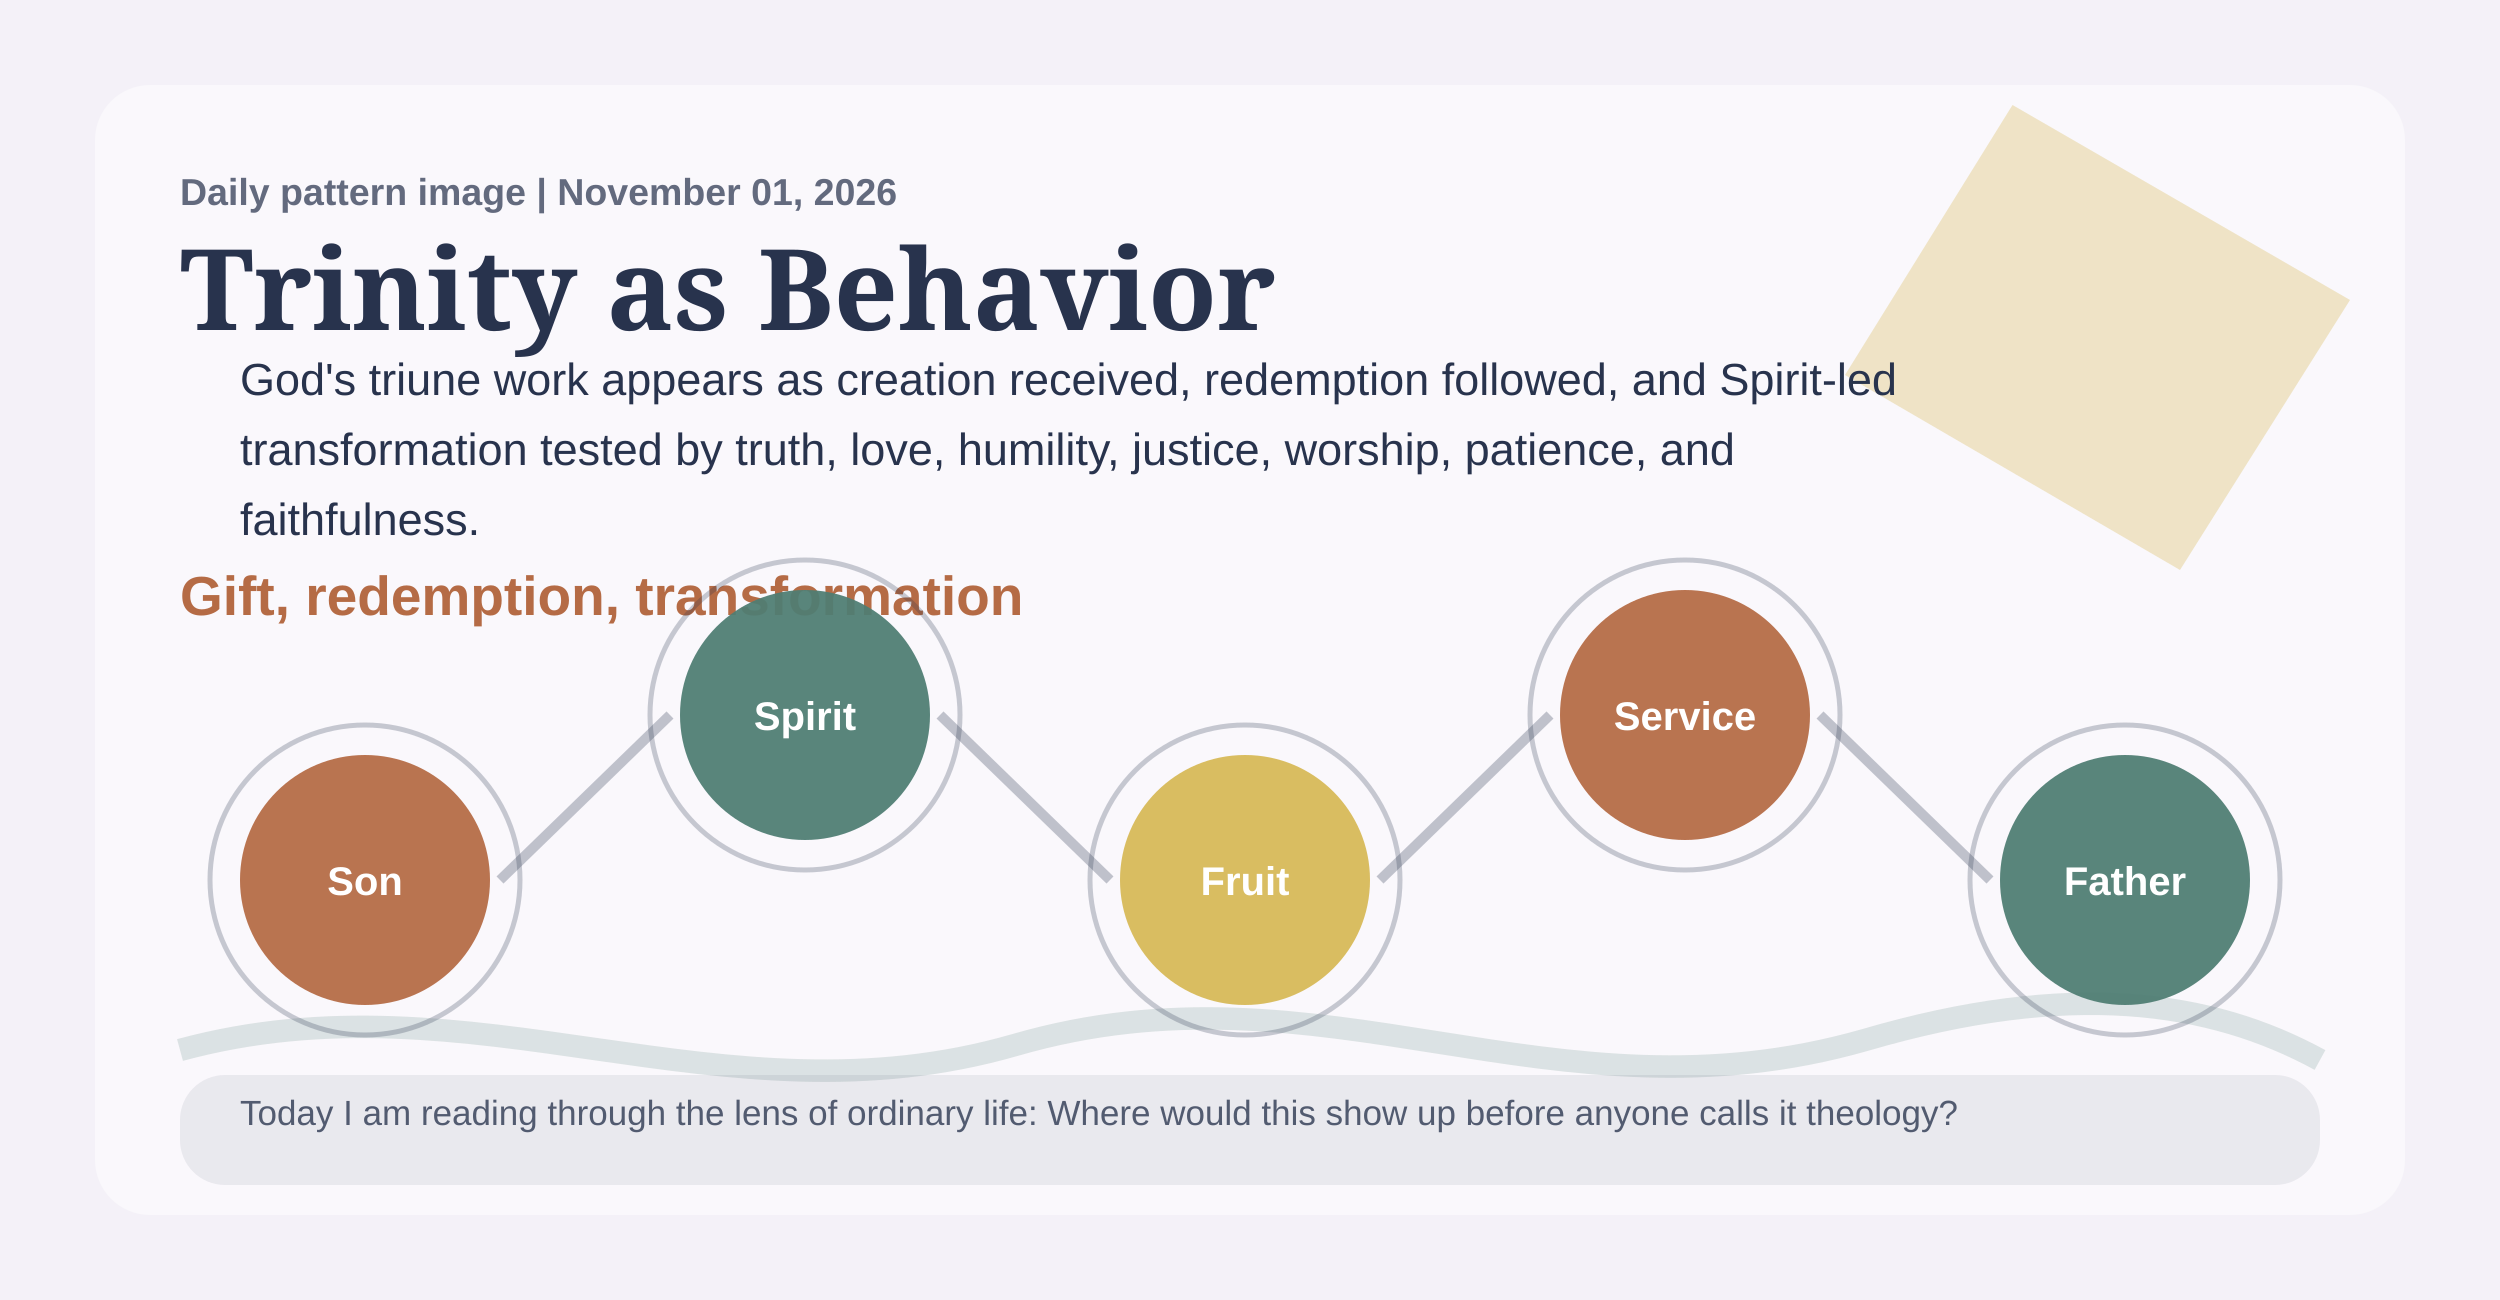
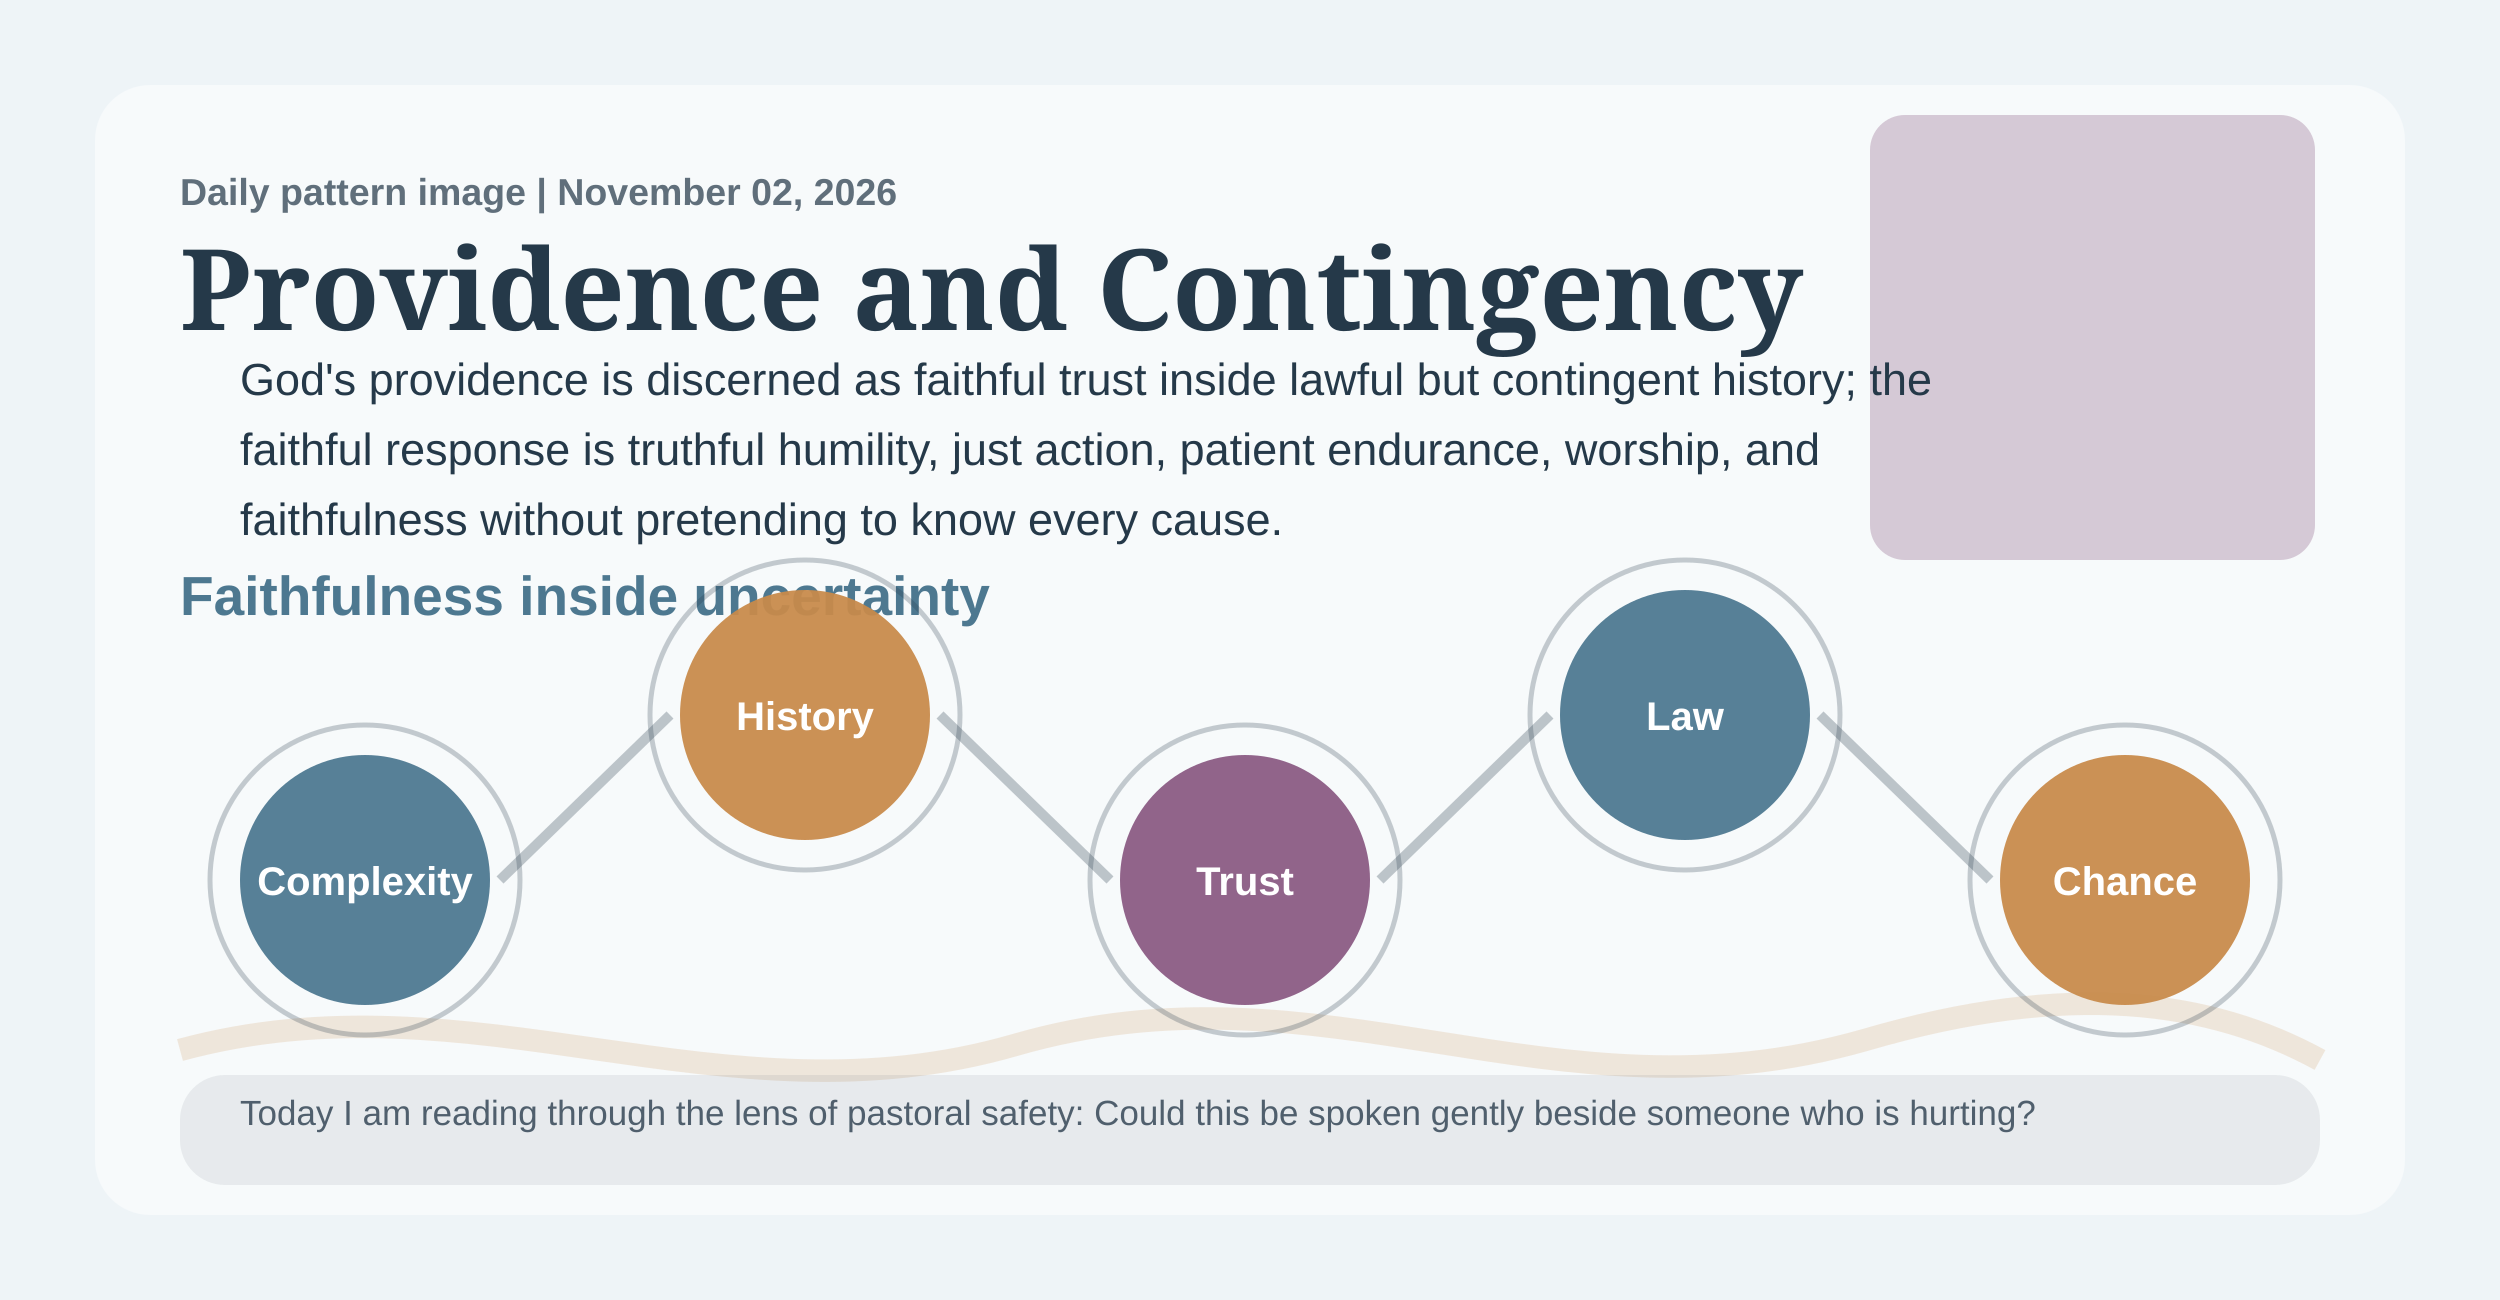
<svg xmlns="http://www.w3.org/2000/svg" width="1000" height="520" viewBox="0 0 1000 520" role="img" aria-labelledby="title desc">
  <style>
-     .eyebrow { font: 700 15px Arial, sans-serif; letter-spacing: 0; fill: #28334d; opacity: 0.72; }
-     .title { font: 700 45px Georgia, serif; letter-spacing: 0; fill: #28334d; }
-     .subtitle { font: 700 22px Arial, sans-serif; letter-spacing: 0; fill: #b56b45; }
-     .body { font: 18px Arial, sans-serif; letter-spacing: 0; fill: #28334d; }
-     .small { font: 14px Arial, sans-serif; letter-spacing: 0; fill: #28334d; opacity: 0.78; }
+     .eyebrow { font: 700 15px Arial, sans-serif; letter-spacing: 0; fill: #253949; opacity: 0.72; }
+     .title { font: 700 45px Georgia, serif; letter-spacing: 0; fill: #253949; }
+     .subtitle { font: 700 22px Arial, sans-serif; letter-spacing: 0; fill: #4d7890; }
+     .body { font: 18px Arial, sans-serif; letter-spacing: 0; fill: #253949; }
+     .small { font: 14px Arial, sans-serif; letter-spacing: 0; fill: #253949; opacity: 0.78; }
    .node { font: 700 16px Arial, sans-serif; letter-spacing: 0; fill: #ffffff; }
  </style>
-   <rect width="1000" height="520" fill="#f4f1f8" />
+   <rect width="1000" height="520" fill="#eef4f7" />
  <rect x="38" y="34" width="924" height="452" rx="22" fill="#ffffff" opacity="0.50" />
-   <path d="M805 42 L940 120 L872 228 L738 150 Z" fill="#d7b957" opacity="0.33" />
-   <path d="M72 420 C190 388 288 452 406 418 C530 382 620 452 746 416 C828 392 884 400 928 424" fill="none" stroke="#4f7d73" stroke-width="9" opacity="0.18" />
-   <text x="72" y="82" class="eyebrow">Daily pattern image | November 01, 2026</text>
-   <text x="72" y="132" class="title">Trinity as Behavior</text>
-   <text x="72" y="246" class="subtitle">Gift, redemption, transformation</text>
-   <text x="96" y="158" class="body">God's triune work appears as creation received, redemption followed, and Spirit-led</text>
-   <text x="96" y="186" class="body">transformation tested by truth, love, humility, justice, worship, patience, and</text>
-   <text x="96" y="214" class="body">faithfulness.</text>
-   <line x1="200" y1="352" x2="268" y2="286" stroke="#28334d" stroke-width="4" opacity="0.28" />
-   <line x1="376" y1="286" x2="444" y2="352" stroke="#28334d" stroke-width="4" opacity="0.28" />
-   <line x1="552" y1="352" x2="620" y2="286" stroke="#28334d" stroke-width="4" opacity="0.28" />
-   <line x1="728" y1="286" x2="796" y2="352" stroke="#28334d" stroke-width="4" opacity="0.28" />
-   <circle cx="146" cy="352" r="50" fill="#b56b45" opacity="0.94" />
-   <circle cx="146" cy="352" r="62" fill="none" stroke="#28334d" stroke-width="2" opacity="0.25" />
-   <text x="146" y="358" text-anchor="middle" class="node">Son</text>
-   <circle cx="322" cy="286" r="50" fill="#4f7d73" opacity="0.94" />
-   <circle cx="322" cy="286" r="62" fill="none" stroke="#28334d" stroke-width="2" opacity="0.25" />
-   <text x="322" y="292" text-anchor="middle" class="node">Spirit</text>
-   <circle cx="498" cy="352" r="50" fill="#d7b957" opacity="0.94" />
-   <circle cx="498" cy="352" r="62" fill="none" stroke="#28334d" stroke-width="2" opacity="0.25" />
-   <text x="498" y="358" text-anchor="middle" class="node">Fruit</text>
-   <circle cx="674" cy="286" r="50" fill="#b56b45" opacity="0.94" />
-   <circle cx="674" cy="286" r="62" fill="none" stroke="#28334d" stroke-width="2" opacity="0.25" />
-   <text x="674" y="292" text-anchor="middle" class="node">Service</text>
-   <circle cx="850" cy="352" r="50" fill="#4f7d73" opacity="0.94" />
-   <circle cx="850" cy="352" r="62" fill="none" stroke="#28334d" stroke-width="2" opacity="0.25" />
-   <text x="850" y="358" text-anchor="middle" class="node">Father</text>
-   <rect x="72" y="430" width="856" height="44" rx="18" fill="#28334d" opacity="0.08" />
-   <text x="96" y="450" class="small">Today I am reading through the lens of ordinary life: Where would this show up before anyone calls it theology?</text>
+   <rect x="748" y="46" width="178" height="178" rx="14" fill="#8a5a83" opacity="0.31" />
+   <path d="M72 420 C190 388 288 452 406 418 C530 382 620 452 746 416 C828 392 884 400 928 424" fill="none" stroke="#c88a4a" stroke-width="9" opacity="0.18" />
+   <text x="72" y="82" class="eyebrow">Daily pattern image | November 02, 2026</text>
+   <text x="72" y="132" class="title">Providence and Contingency</text>
+   <text x="72" y="246" class="subtitle">Faithfulness inside uncertainty</text>
+   <text x="96" y="158" class="body">God's providence is discerned as faithful trust inside lawful but contingent history; the</text>
+   <text x="96" y="186" class="body">faithful response is truthful humility, just action, patient endurance, worship, and</text>
+   <text x="96" y="214" class="body">faithfulness without pretending to know every cause.</text>
+   <line x1="200" y1="352" x2="268" y2="286" stroke="#253949" stroke-width="4" opacity="0.28" />
+   <line x1="376" y1="286" x2="444" y2="352" stroke="#253949" stroke-width="4" opacity="0.28" />
+   <line x1="552" y1="352" x2="620" y2="286" stroke="#253949" stroke-width="4" opacity="0.28" />
+   <line x1="728" y1="286" x2="796" y2="352" stroke="#253949" stroke-width="4" opacity="0.28" />
+   <circle cx="146" cy="352" r="50" fill="#4d7890" opacity="0.94" />
+   <circle cx="146" cy="352" r="62" fill="none" stroke="#253949" stroke-width="2" opacity="0.25" />
+   <text x="146" y="358" text-anchor="middle" class="node">Complexity</text>
+   <circle cx="322" cy="286" r="50" fill="#c88a4a" opacity="0.94" />
+   <circle cx="322" cy="286" r="62" fill="none" stroke="#253949" stroke-width="2" opacity="0.25" />
+   <text x="322" y="292" text-anchor="middle" class="node">History</text>
+   <circle cx="498" cy="352" r="50" fill="#8a5a83" opacity="0.94" />
+   <circle cx="498" cy="352" r="62" fill="none" stroke="#253949" stroke-width="2" opacity="0.25" />
+   <text x="498" y="358" text-anchor="middle" class="node">Trust</text>
+   <circle cx="674" cy="286" r="50" fill="#4d7890" opacity="0.94" />
+   <circle cx="674" cy="286" r="62" fill="none" stroke="#253949" stroke-width="2" opacity="0.25" />
+   <text x="674" y="292" text-anchor="middle" class="node">Law</text>
+   <circle cx="850" cy="352" r="50" fill="#c88a4a" opacity="0.94" />
+   <circle cx="850" cy="352" r="62" fill="none" stroke="#253949" stroke-width="2" opacity="0.25" />
+   <text x="850" y="358" text-anchor="middle" class="node">Chance</text>
+   <rect x="72" y="430" width="856" height="44" rx="18" fill="#253949" opacity="0.08" />
+   <text x="96" y="450" class="small">Today I am reading through the lens of pastoral safety: Could this be spoken gently beside someone who is hurting?</text>
</svg>
